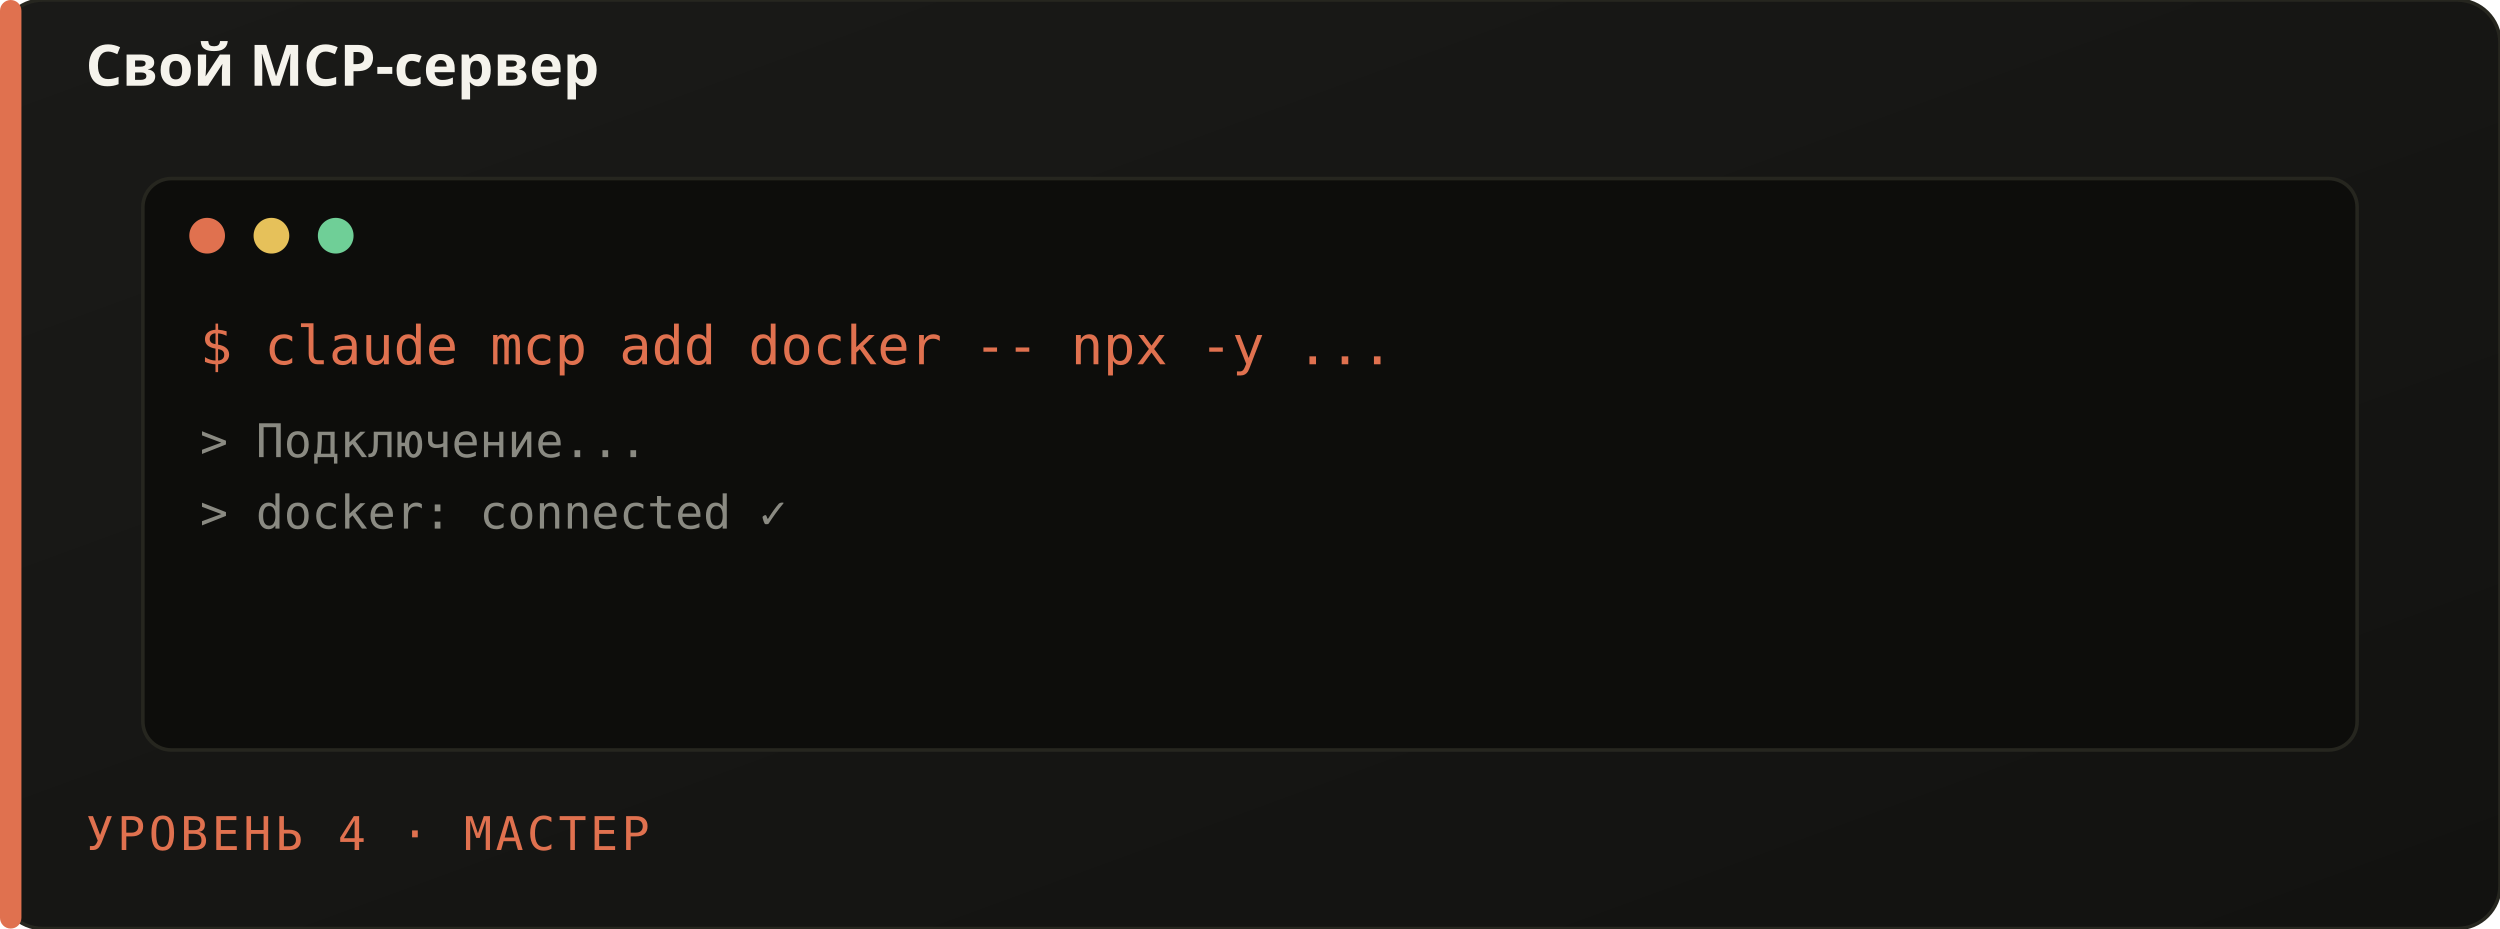
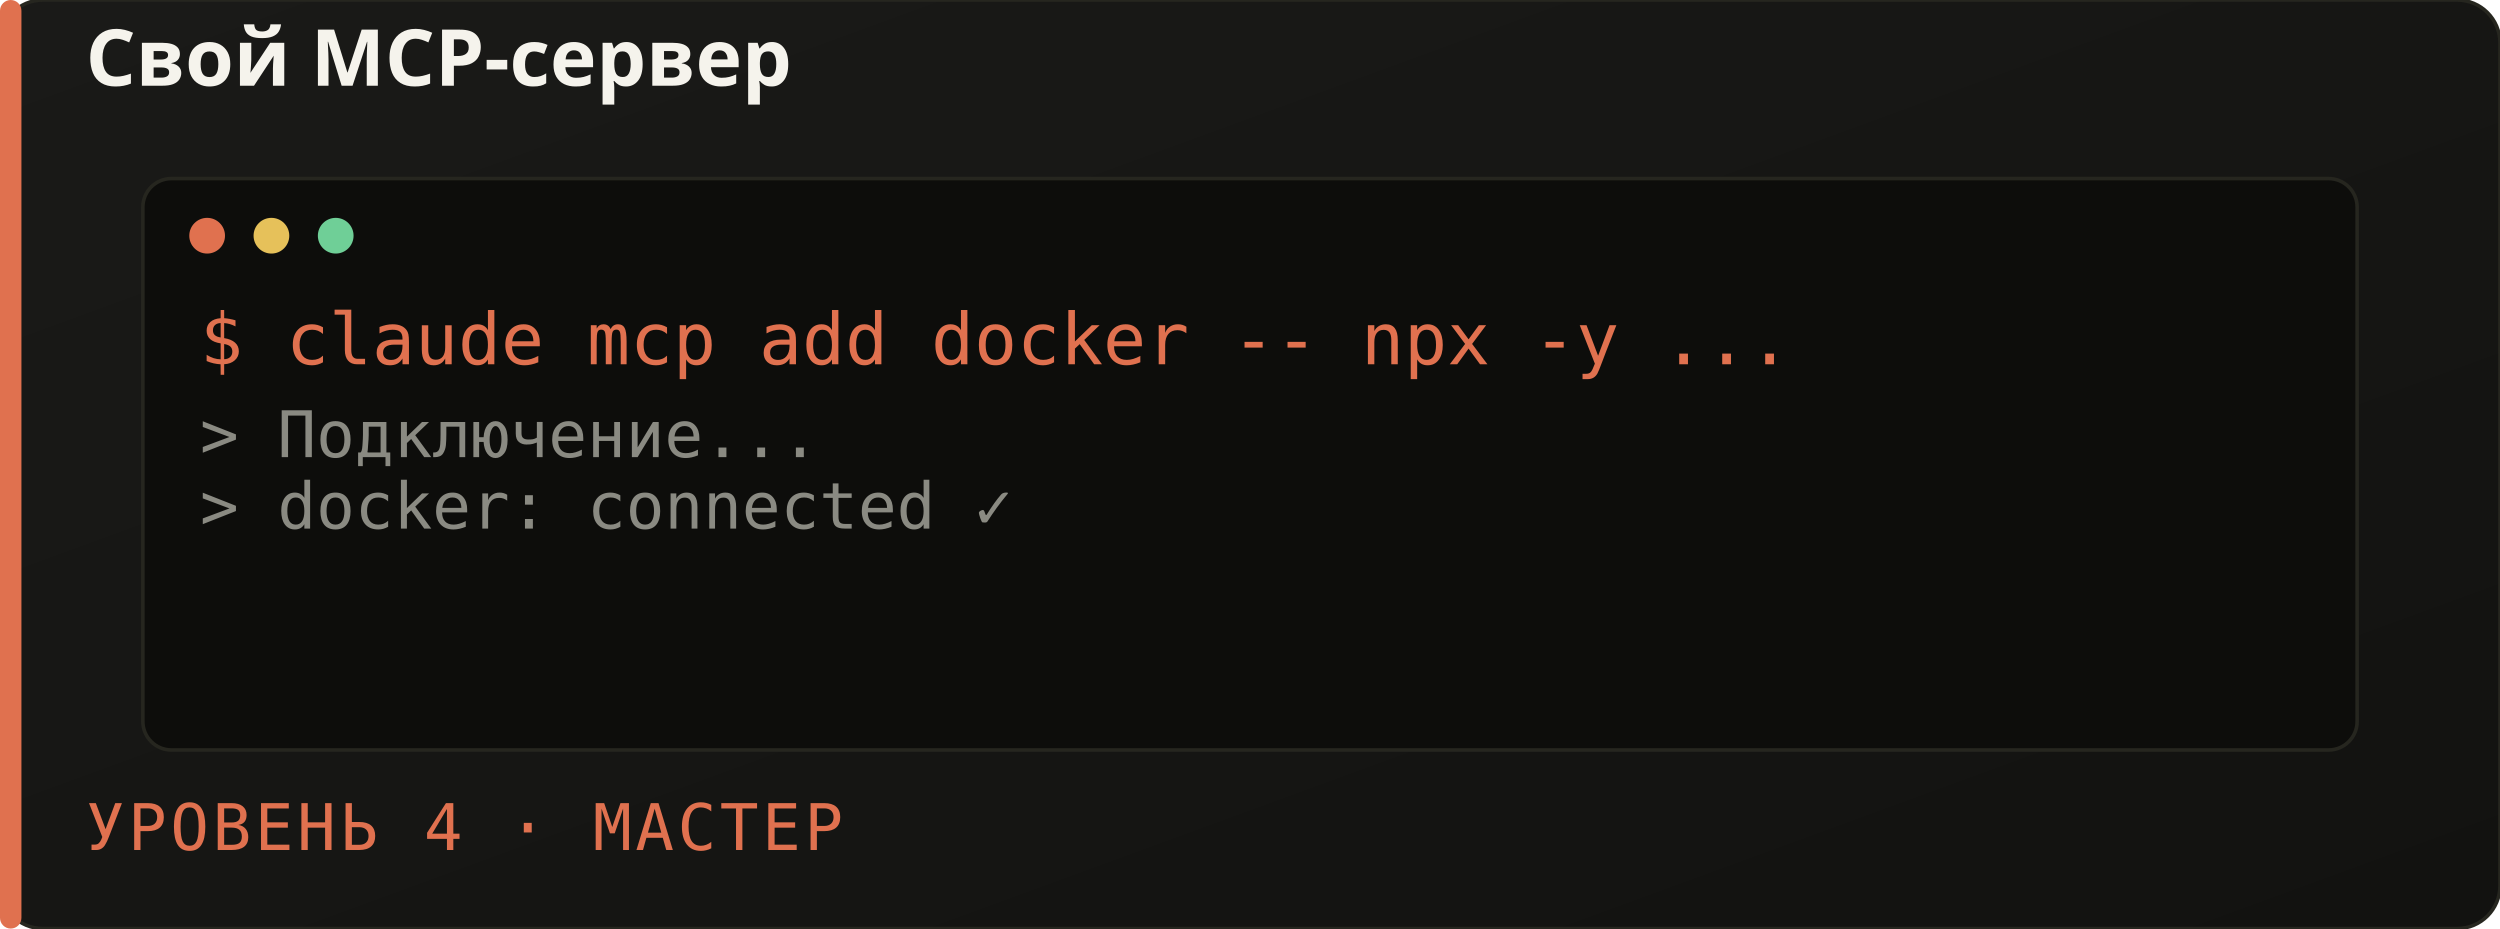
<svg xmlns="http://www.w3.org/2000/svg" viewBox="0 0 700 260">
  <defs>
    <linearGradient id="bg" x1="0" y1="0" x2="1" y2="1">
      <stop offset="0%" stop-color="#1a1a18" />
      <stop offset="100%" stop-color="#121210" />
    </linearGradient>
  </defs>
  <rect width="700" height="260" rx="12" fill="url(#bg)" stroke="#26261f" />
  <rect x="0" y="0" width="6" height="260" rx="3" fill="#e0714f" />
  <rect x="40" y="50" width="620" height="160" rx="8" fill="#0d0d0b" stroke="#26261f" />
  <circle cx="58" cy="66" r="5" fill="#e0714f" />
  <circle cx="76" cy="66" r="5" fill="#e6c15a" />
  <circle cx="94" cy="66" r="5" fill="#6fcf97" />
-   <text x="56" y="102" font-family="monospace" font-size="15" fill="#e0714f">$ claude mcp add docker -- npx -y ...</text>
-   <text x="56" y="128" font-family="monospace" font-size="13" fill="#8a8a82">&gt; Подключение...</text>
-   <text x="56" y="148" font-family="monospace" font-size="13" fill="#8a8a82">&gt; docker: connected ✓</text>
-   <text x="24" y="238" font-family="monospace" font-size="13" fill="#e0714f" letter-spacing="1">УРОВЕНЬ 4 · МАСТЕР</text>
-   <text x="24" y="24" font-family="sans-serif" font-size="16" fill="#F5F3EC" font-weight="600">Свой MCP-сервер</text>
+   <text x="56" y="102" font-family="monospace" font-size="20" fill="#e0714f">$ claude mcp add docker -- npx -y ...</text>
+   <text x="56" y="128" font-family="monospace" font-size="18" fill="#8a8a82">&gt; Подключение...</text>
+   <text x="56" y="148" font-family="monospace" font-size="18" fill="#8a8a82">&gt; docker: connected ✓</text>
+   <text x="24" y="238" font-family="monospace" font-size="18" fill="#e0714f" letter-spacing="1">УРОВЕНЬ 4 · МАСТЕР</text>
+   <text x="24" y="24" font-family="sans-serif" font-size="22" fill="#F5F3EC" font-weight="600">Свой MCP-сервер</text>
</svg>
